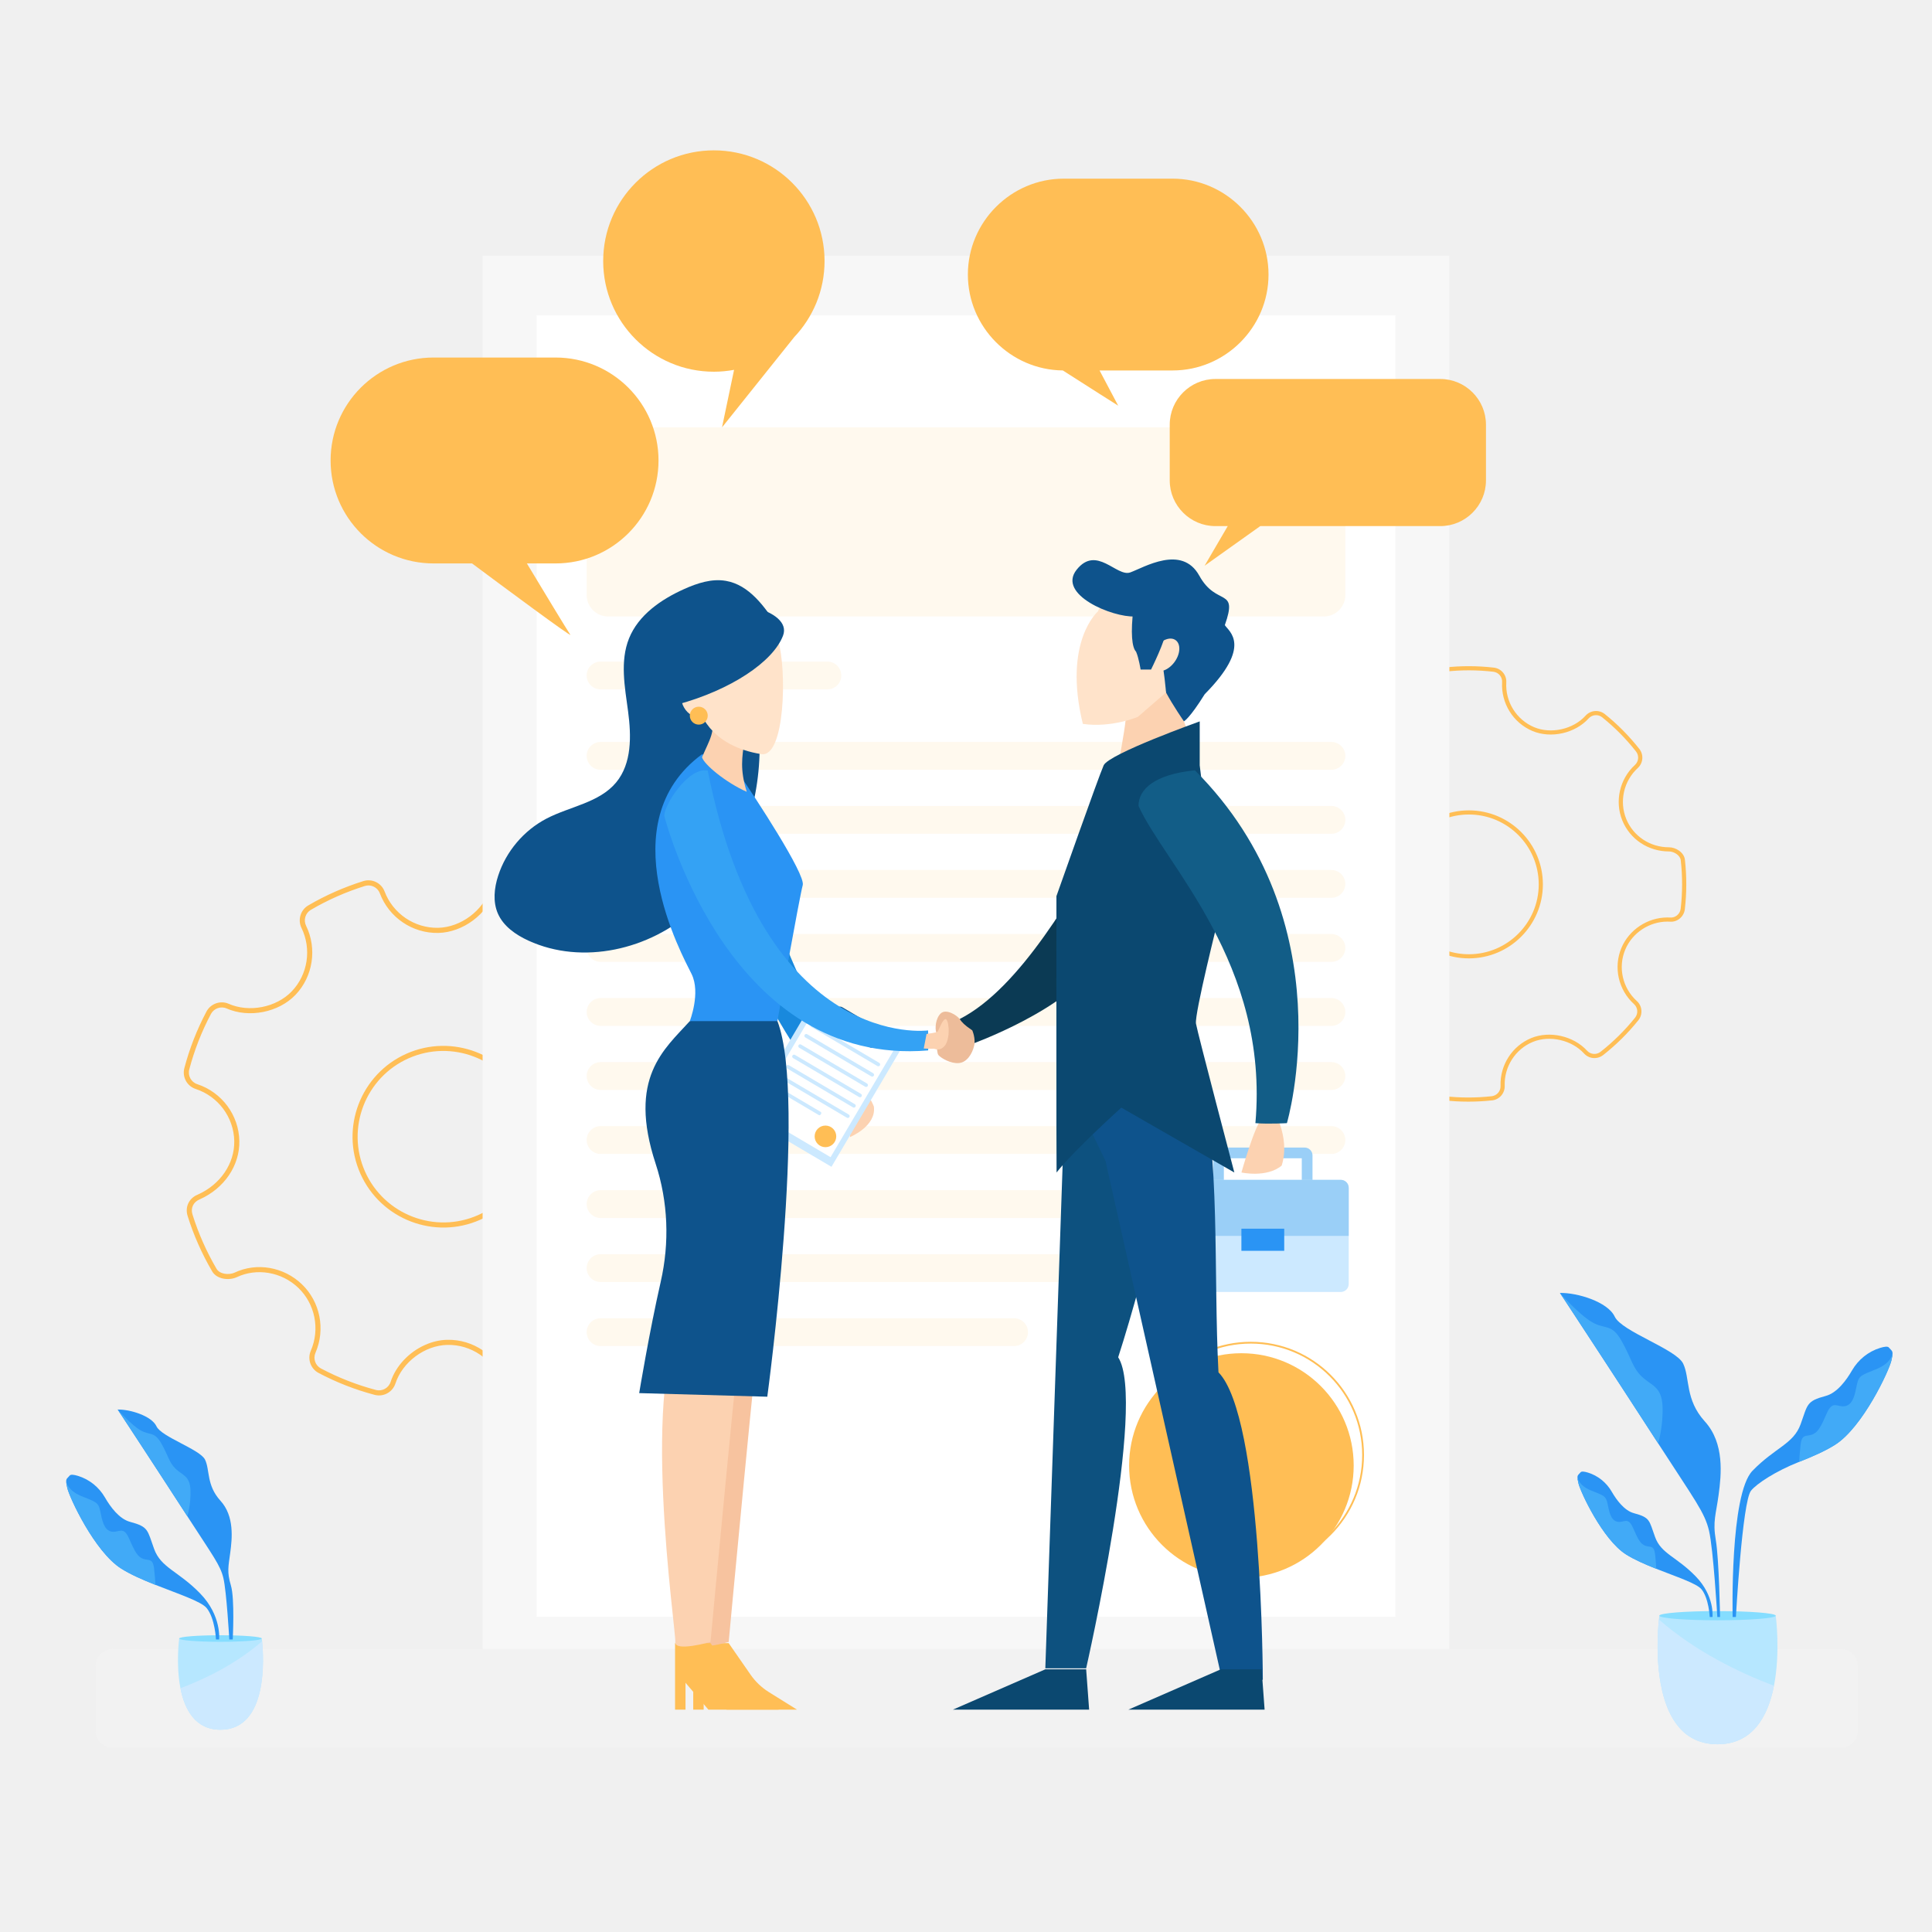
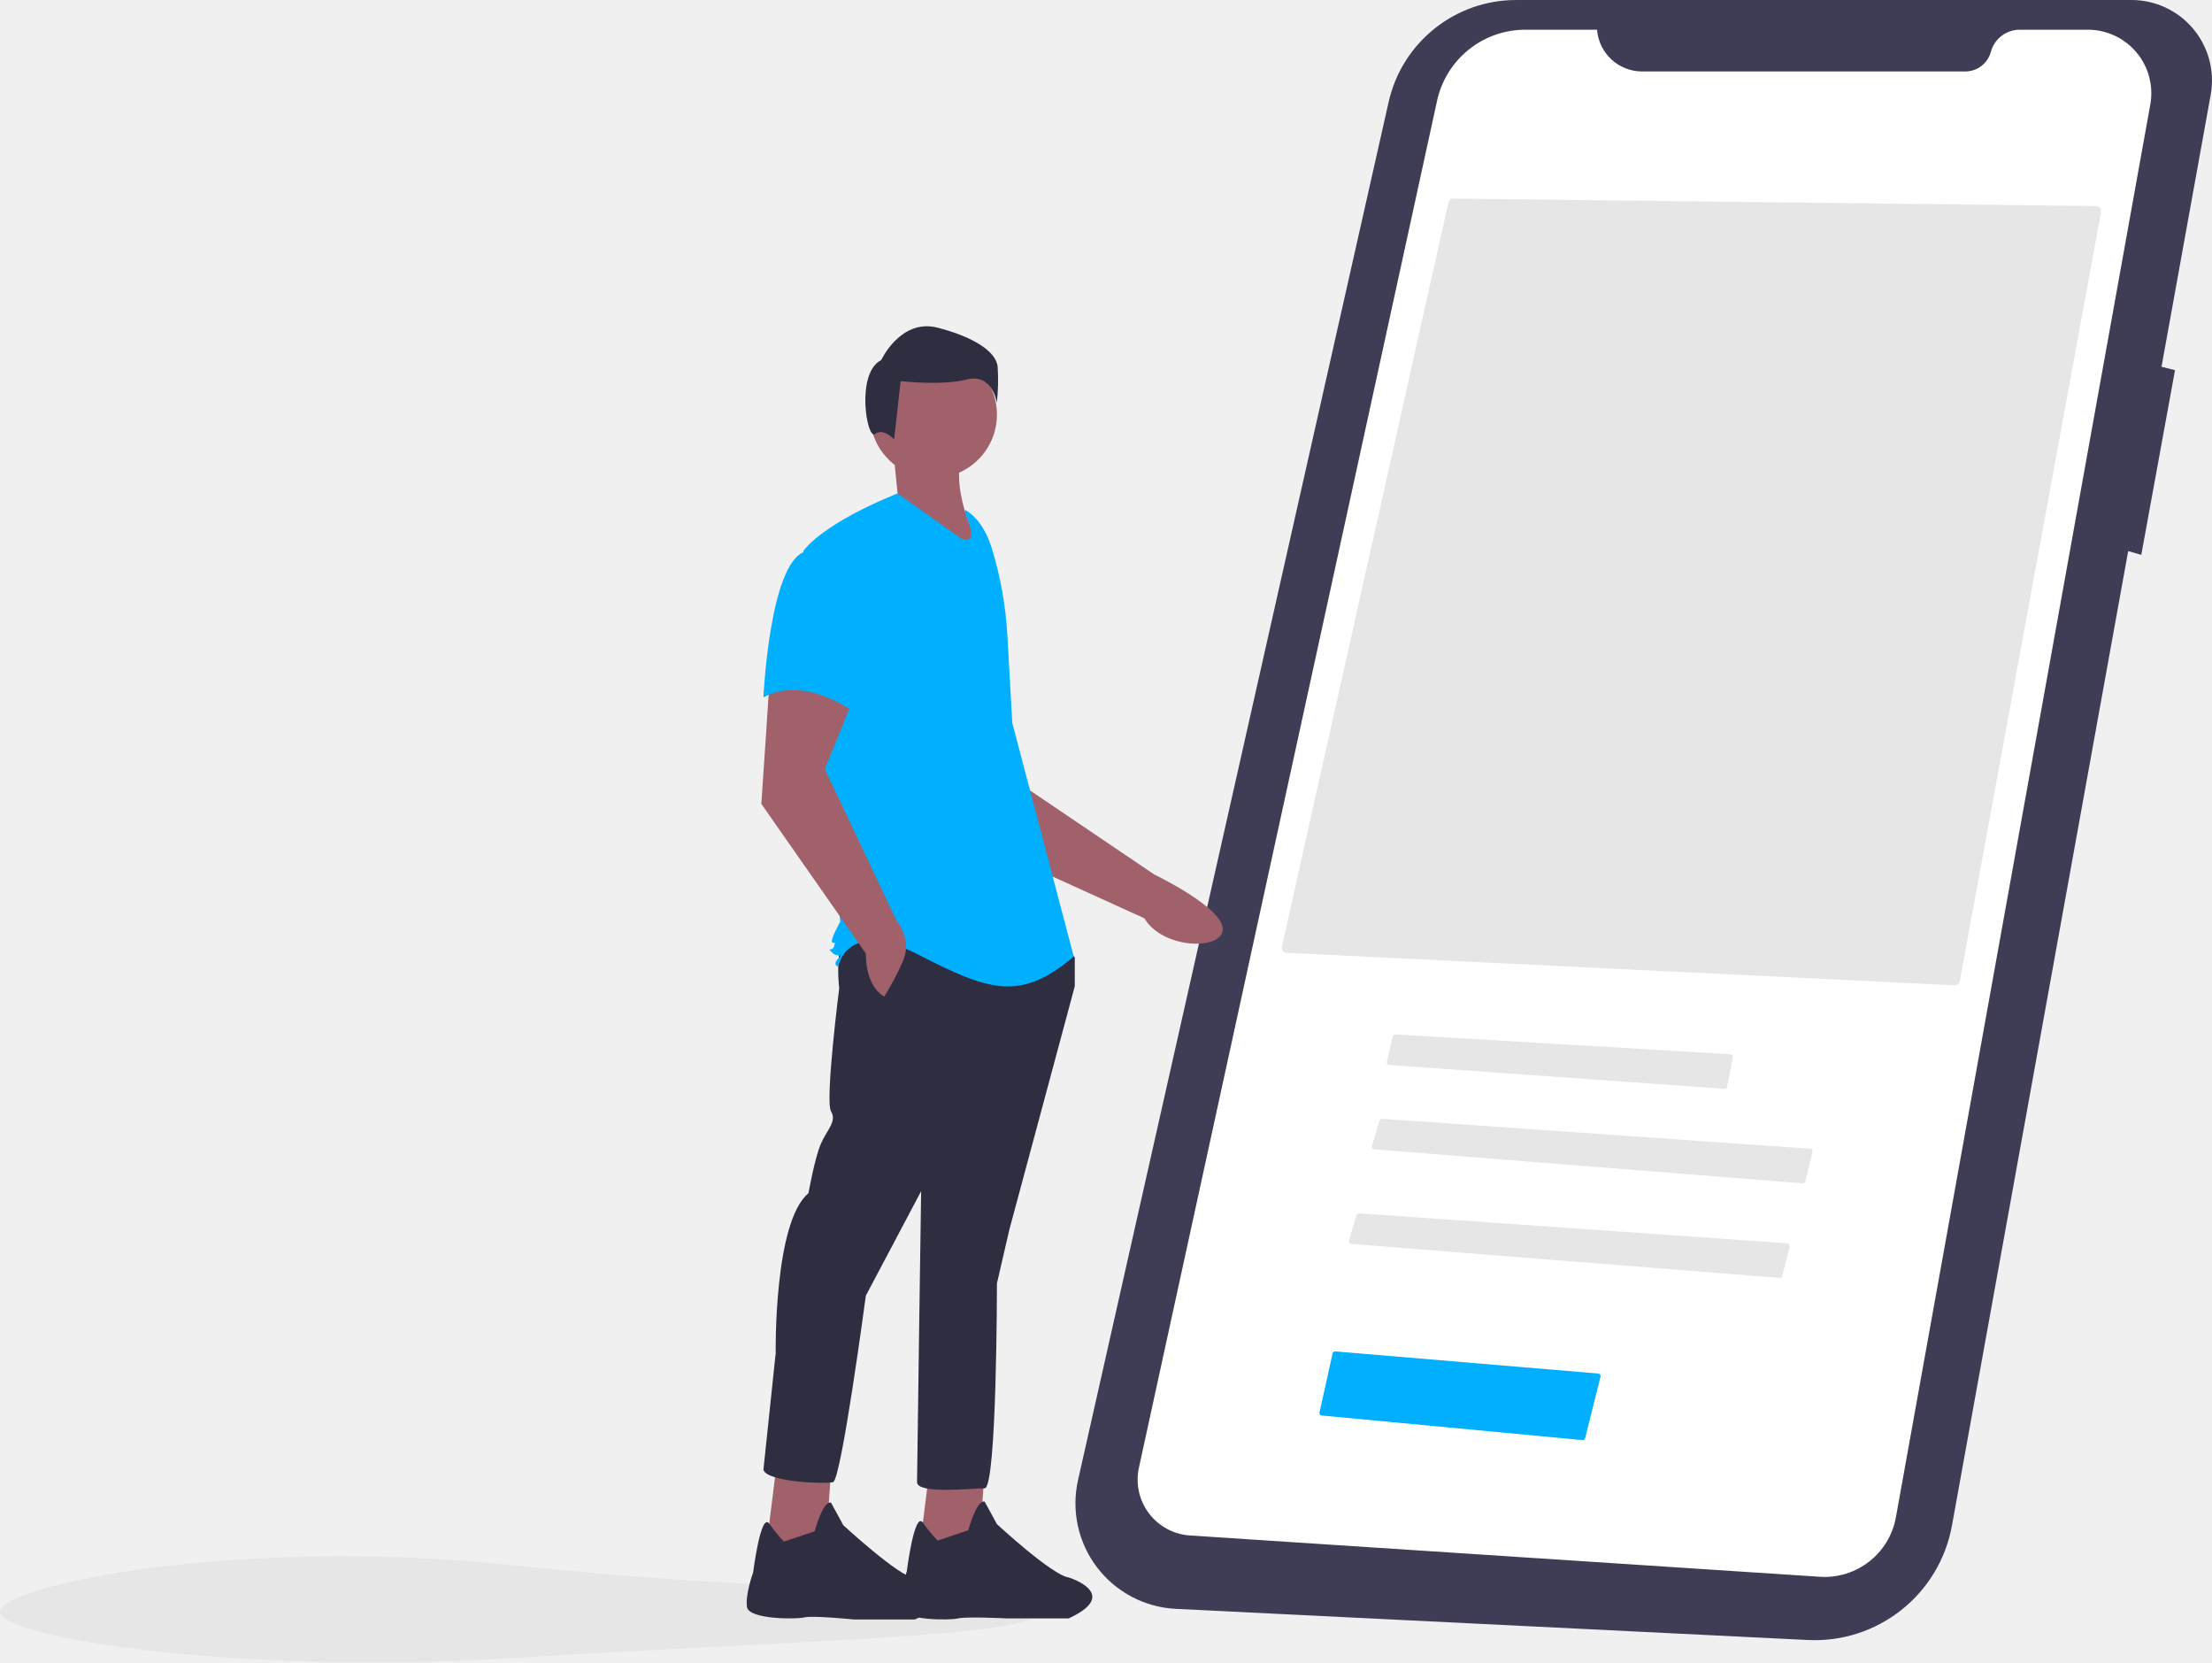
- <svg xmlns="http://www.w3.org/2000/svg" version="1.1" id="Layer_2" x="0px" y="0px" viewBox="0 0 1080 1080" style="enable-background:new 0 0 1080 1080;" xml:space="preserve">
-   <style type="text/css">
- 	.st0{fill:#FFBE55;}
- 	.st1{fill:#F7F7F7;}
- 	.st2{fill:#FFFFFF;}
- 	.st3{opacity:0.1;fill:#FFBE55;}
- 	.st4{fill:none;stroke:#FFBE55;stroke-miterlimit:10;}
- 	.st5{fill:#F2F2F2;}
- 	.st6{fill:#FCD2B1;}
- 	.st7{fill:#9ACFF7;}
- 	.st8{fill:#CCE9FF;}
- 	.st9{fill:#2A94F4;}
- 	.st10{fill:#0D517F;}
- 	.st11{fill:#0E538C;}
- 	.st12{fill:#0B3A54;}
- 	.st13{fill:#FFE3CA;}
- 	.st14{fill:#0B4870;}
- 	.st15{fill:#125D87;}
- 	.st16{fill:#EDBC9A;}
- 	.st17{fill:#1989DD;}
- 	.st18{fill:#F7C39F;}
- 	.st19{fill:#34A2F4;}
- 	.st20{fill:#B6E7FF;}
- 	.st21{fill:#85DDFF;}
- 	.st22{fill:#41AAF7;}
- </style>
-   <g id="Settings">
-     <g>
-       <g>
-         <path class="st0" d="M820.78,615.83c-4.68,0-9.39-0.27-14.02-0.81c-4.13-0.48-7.18-4.1-6.94-8.26     c0.61-10.81-5.66-20.87-15.6-25.03c-9.47-3.97-21.82-1.19-28.75,6.47c-2.8,3.09-7.53,3.46-10.76,0.85     c-7.14-5.75-13.62-12.3-19.26-19.48c-2.53-3.21-2.15-7.89,0.86-10.65c7.89-7.23,10.48-18.69,6.45-28.52     c-3.99-9.71-13.54-16.06-23.71-15.8c-3.95,0-8.63-2.86-9.09-6.96c-1.03-9.24-1.02-18.56,0.05-27.68     c0.51-4.23,3.87-7.08,8.15-6.94c11.27,0,21.15-6.12,25.13-15.59c4.17-9.94,1.58-21.5-6.45-28.77c-3.07-2.8-3.44-7.52-0.84-10.75     c5.75-7.18,12.38-13.73,19.69-19.47c3.23-2.52,7.91-2.12,10.67,0.9c6.87,7.55,19.14,10.35,28.55,6.5     c9.82-4.02,16.16-13.91,15.79-24.61c-0.14-4.09,2.94-7.64,7-8.09c9.06-1.01,18.27-0.98,27.38,0.07c4.14,0.48,7.19,4.11,6.94,8.26     c-0.61,10.8,5.65,20.86,15.58,25.04c9.49,3.96,21.86,1.18,28.76-6.46c2.79-3.09,7.51-3.47,10.75-0.87     c7.1,5.68,13.58,12.24,19.29,19.48c2.54,3.22,2.16,7.9-0.86,10.66c-7.88,7.23-10.47,18.69-6.45,28.52     c3.93,9.6,13.31,15.8,23.89,15.8c3.84,0,8.44,2.86,8.9,6.97v0c1.03,9.24,1.02,18.56-0.05,27.68c-0.49,4.15-4.21,7.27-8.3,6.93     l-1.43-0.04c-10.16,0-19.65,6.28-23.56,15.63c-4.17,9.93-1.57,21.49,6.46,28.77c3.08,2.79,3.45,7.51,0.85,10.75     c-5.79,7.21-12.42,13.76-19.69,19.47c-3.29,2.54-7.87,2.16-10.67-0.89c-6.88-7.55-19.16-10.35-28.57-6.5     c-9.82,4.02-16.16,13.91-15.78,24.6c0.14,4.09-2.94,7.65-7,8.1C829.72,615.58,825.23,615.83,820.78,615.83z M774.96,577.62     c3.51,0,6.98,0.64,10.15,1.97c10.85,4.54,17.69,15.51,17.02,27.3c-0.17,2.93,1.98,5.49,4.89,5.83     c8.86,1.03,17.98,1.06,26.86,0.07c2.87-0.32,5.04-2.83,4.94-5.71c-0.42-11.65,6.5-22.43,17.21-26.82     c10.27-4.19,23.66-1.15,31.15,7.09c1.97,2.15,5.21,2.42,7.53,0.62c7.13-5.59,13.63-12.02,19.31-19.09     c1.84-2.28,1.58-5.61-0.6-7.58c-8.76-7.94-11.59-20.55-7.05-31.38c4.28-10.2,14.62-17.05,25.73-17.05l1.52,0.04     c2.93,0.23,5.53-1.96,5.88-4.89c1.05-8.95,1.07-18.09,0.05-27.15v0c-0.31-2.76-3.8-4.91-6.6-4.91     c-11.52,0-21.74-6.77-26.04-17.24c-4.38-10.73-1.56-23.23,7.03-31.11c2.13-1.95,2.4-5.25,0.61-7.52     c-5.59-7.1-11.96-13.53-18.91-19.1c-2.28-1.83-5.61-1.57-7.58,0.61c-7.53,8.34-21.02,11.37-31.37,7.05     c-10.84-4.56-17.66-15.53-17-27.31c0.17-2.93-1.98-5.49-4.89-5.83c-8.93-1.03-17.97-1.06-26.86-0.07     c-2.87,0.32-5.04,2.82-4.94,5.71c0.41,11.66-6.51,22.44-17.23,26.83c-10.27,4.19-23.65,1.15-31.14-7.09     c-1.94-2.13-5.25-2.41-7.53-0.63c-7.17,5.63-13.67,12.05-19.31,19.09c-1.83,2.28-1.57,5.61,0.6,7.58     c8.75,7.93,11.58,20.54,7.03,31.39c-4.34,10.33-15.05,17.01-27.3,17.01c-3.13-0.09-5.45,1.87-5.81,4.9     c-1.05,8.95-1.06,18.08-0.05,27.15c0.31,2.76,3.88,4.9,6.76,4.9c11.13-0.29,21.52,6.64,25.88,17.24     c4.4,10.72,1.57,23.22-7.03,31.11c-2.12,1.95-2.39,5.25-0.61,7.51c5.53,7.04,11.89,13.47,18.89,19.11     c2.28,1.84,5.62,1.57,7.59-0.6C758.98,580.85,767.05,577.62,774.96,577.62z M821.11,535.74c-22.81,0-41.37-18.56-41.37-41.37     c0-22.81,18.56-41.37,41.37-41.37s41.37,18.56,41.37,41.37C862.48,517.18,843.92,535.74,821.11,535.74z M821.11,455.31     c-21.54,0-39.06,17.52-39.06,39.06s17.52,39.06,39.06,39.06c21.53,0,39.05-17.52,39.05-39.06S842.65,455.31,821.11,455.31z" />
-       </g>
-     </g>
-   </g>
-   <g id="Settings_1_">
-     <g>
-       <g>
-         <path class="st0" d="M308.07,771.82c-5.24,2.33-10.67,4.38-16.13,6.08c-4.87,1.53-10.1-1.02-11.9-5.8     c-4.71-12.43-16.76-20.58-29.98-20.29c-12.6,0.27-25.07,9.55-29.02,21.6c-1.6,4.86-6.72,7.63-11.65,6.32     c-10.87-2.88-21.41-7-31.31-12.25c-4.44-2.33-6.35-7.77-4.35-12.38c5.24-12.05,2.43-26.2-6.99-35.21     c-9.32-8.9-23.2-11.26-34.47-5.9c-4.43,1.97-11.1,1.1-13.66-3.27c-5.77-9.85-10.4-20.31-13.75-31.07     c-1.54-4.99,0.81-9.88,5.68-11.85c12.64-5.62,20.67-17.41,20.41-30.02c-0.28-13.23-8.96-24.91-21.59-29.05     c-4.84-1.6-7.61-6.71-6.31-11.63c2.87-10.92,7.03-21.57,12.37-31.66c2.37-4.43,7.82-6.33,12.41-4.32     c11.47,5.04,26.63,2.06,35.26-6.95c9.01-9.41,11.19-23.67,5.43-35.48c-2.19-4.52-0.52-10.04,3.82-12.57     c9.66-5.65,20.01-10.21,30.75-13.58c4.88-1.52,10.11,1.03,11.9,5.8c4.7,12.42,16.74,20.58,29.96,20.31     c12.62-0.29,25.1-9.58,29.03-21.59c1.59-4.85,6.69-7.63,11.62-6.33c10.79,2.83,21.34,6.95,31.34,12.22     c4.45,2.34,6.36,7.78,4.35,12.39c-5.23,12.03-2.42,26.18,6.99,35.2c9.2,8.8,22.81,11.08,34.68,5.8c4.31-1.92,10.89-1,13.46,3.37     l0,0c5.77,9.85,10.4,20.3,13.75,31.07c1.52,4.9-1.1,10.25-5.85,11.91l-1.62,0.67c-11.4,5.07-18.9,16.85-18.63,29.29     c0.28,13.22,8.96,24.89,21.6,29.04c4.85,1.59,7.62,6.7,6.31,11.63c-2.9,10.98-7.06,21.63-12.37,31.66     c-2.42,4.49-7.75,6.34-12.41,4.32c-11.48-5.04-26.65-2.05-35.28,6.95c-9.01,9.41-11.19,23.66-5.42,35.45     c2.2,4.52,0.52,10.04-3.81,12.57C317.98,767.08,313.06,769.6,308.07,771.82z M237.62,751.82c3.93-1.75,8.14-2.77,12.37-2.86     c14.43-0.32,27.57,8.57,32.71,22.13c1.27,3.38,4.96,5.17,8.39,4.09c10.46-3.26,20.69-7.78,30.16-13.32     c3.06-1.78,4.24-5.68,2.69-8.87c-6.29-12.86-3.9-28.4,5.93-38.67c9.42-9.82,25.96-13.09,38.47-7.59     c3.28,1.42,7.05,0.11,8.76-3.06c5.21-9.83,9.29-20.28,12.13-31.04c0.92-3.48-1.03-7.08-4.45-8.2     c-13.78-4.53-23.25-17.26-23.56-31.68c-0.29-13.57,7.89-26.42,20.35-31.96l1.73-0.72c3.4-1.2,5.22-4.96,4.15-8.41     c-3.29-10.56-7.83-20.82-13.49-30.48l0,0c-1.73-2.94-6.71-3.61-9.85-2.21c-12.93,5.75-27.76,3.26-37.8-6.35     c-10.27-9.84-13.34-25.27-7.63-38.39c1.42-3.25,0.07-7.08-3.07-8.74c-9.81-5.18-20.16-9.21-30.74-11.99     c-3.48-0.92-7.08,1.04-8.19,4.47c-4.29,13.11-17.9,23.23-31.67,23.55c-14.43,0.29-27.56-8.61-32.68-22.15     c-1.26-3.37-4.95-5.17-8.39-4.09c-10.54,3.3-20.68,7.78-30.16,13.32c-3.06,1.79-4.24,5.68-2.69,8.87     c6.28,12.87,3.89,28.42-5.94,38.69c-9.42,9.82-25.96,13.08-38.46,7.58c-3.24-1.42-7.09-0.08-8.76,3.05     c-5.24,9.89-9.32,20.33-12.13,31.05c-0.92,3.47,1.04,7.08,4.45,8.21c13.77,4.52,23.23,17.26,23.54,31.7     c0.29,13.75-8.4,26.58-22.13,32.69c-3.55,1.45-5.18,4.81-4.08,8.39c3.29,10.55,7.83,20.81,13.49,30.48     c1.72,2.94,6.8,3.56,10.02,2.12c12.34-5.88,27.45-3.29,37.62,6.43c10.28,9.83,13.35,25.26,7.63,38.39     c-1.41,3.25-0.06,7.08,3.07,8.73c9.72,5.14,20.05,9.18,30.72,12.01c3.48,0.92,7.08-1.04,8.21-4.46     C221.31,763.42,228.76,755.76,237.62,751.82z M268.49,681.83c-25.59,11.38-55.66-0.18-67.04-25.76     c-11.38-25.59,0.18-55.66,25.76-67.04c25.59-11.38,55.66,0.18,67.04,25.76C305.63,640.37,294.08,670.45,268.49,681.83z      M228.37,591.62c-24.15,10.74-35.06,39.13-24.32,63.28s39.13,35.06,63.28,24.32c24.15-10.74,35.06-39.13,24.32-63.28     C280.91,591.79,252.53,580.88,228.37,591.62z" />
-       </g>
-     </g>
-   </g>
-   <g>
-     <rect x="269.78" y="142.97" class="st1" width="540.43" height="794.07" />
-     <rect x="299.95" y="176.29" class="st2" width="480.1" height="727.43" />
-     <path class="st3" d="M740.05,344.62H339.95c-6.6,0-12-5.4-12-12v-81.72c0-6.6,5.4-12,12-12h400.11c6.6,0,12,5.4,12,12v81.72   C752.05,339.22,746.65,344.62,740.05,344.62z" />
-     <path class="st3" d="M462.51,385.38H335.73c-4.28,0-7.78-3.5-7.78-7.78v0c0-4.28,3.5-7.78,7.78-7.78h126.78   c4.28,0,7.78,3.5,7.78,7.78v0C470.29,381.88,466.79,385.38,462.51,385.38z" />
-     <path class="st3" d="M744.27,430.31H335.73c-4.28,0-7.78-3.5-7.78-7.78l0,0c0-4.28,3.5-7.78,7.78-7.78h408.54   c4.28,0,7.78,3.5,7.78,7.78l0,0C752.05,426.8,748.55,430.31,744.27,430.31z" />
-     <path class="st3" d="M744.27,466.1H335.73c-4.28,0-7.78-3.5-7.78-7.78v0c0-4.28,3.5-7.78,7.78-7.78h408.54   c4.28,0,7.78,3.5,7.78,7.78v0C752.05,462.6,748.55,466.1,744.27,466.1z" />
-     <path class="st3" d="M744.27,501.89H335.73c-4.28,0-7.78-3.5-7.78-7.78v0c0-4.28,3.5-7.78,7.78-7.78h408.54   c4.28,0,7.78,3.5,7.78,7.78v0C752.05,498.39,748.55,501.89,744.27,501.89z" />
-     <path class="st3" d="M744.27,537.69H335.73c-4.28,0-7.78-3.5-7.78-7.78l0,0c0-4.28,3.5-7.78,7.78-7.78h408.54   c4.28,0,7.78,3.5,7.78,7.78l0,0C752.05,534.19,748.55,537.69,744.27,537.69z" />
-     <path class="st3" d="M744.27,573.48H335.73c-4.28,0-7.78-3.5-7.78-7.78l0,0c0-4.28,3.5-7.78,7.78-7.78h408.54   c4.28,0,7.78,3.5,7.78,7.78l0,0C752.05,569.98,748.55,573.48,744.27,573.48z" />
-     <path class="st3" d="M744.27,609.28H335.73c-4.28,0-7.78-3.5-7.78-7.78l0,0c0-4.28,3.5-7.78,7.78-7.78h408.54   c4.28,0,7.78,3.5,7.78,7.78l0,0C752.05,605.78,748.55,609.28,744.27,609.28z" />
-     <path class="st3" d="M744.27,645.07H335.73c-4.28,0-7.78-3.5-7.78-7.78v0c0-4.28,3.5-7.78,7.78-7.78h408.54   c4.28,0,7.78,3.5,7.78,7.78v0C752.05,641.57,748.55,645.07,744.27,645.07z" />
-     <path class="st3" d="M744.27,680.87H335.73c-4.28,0-7.78-3.5-7.78-7.78v0c0-4.28,3.5-7.78,7.78-7.78h408.54   c4.28,0,7.78,3.5,7.78,7.78v0C752.05,677.36,748.55,680.87,744.27,680.87z" />
-     <path class="st3" d="M744.27,716.66H335.73c-4.28,0-7.78-3.5-7.78-7.78l0,0c0-4.28,3.5-7.78,7.78-7.78h408.54   c4.28,0,7.78,3.5,7.78,7.78l0,0C752.05,713.16,748.55,716.66,744.27,716.66z" />
-     <path class="st3" d="M566.87,752.46H335.73c-4.28,0-7.78-3.5-7.78-7.78l0,0c0-4.28,3.5-7.78,7.78-7.78h231.14   c4.28,0,7.78,3.5,7.78,7.78l0,0C574.65,748.95,571.15,752.46,566.87,752.46z" />
-     <circle class="st0" cx="693.95" cy="819.23" r="62.77" />
-     <circle class="st4" cx="699.2" cy="813.34" r="62.77" />
-   </g>
-   <path class="st5" d="M1029.08,976.99H62.92c-5.21,0-9.47-4.26-9.47-9.47v-36.24c0-5.21,4.26-9.47,9.47-9.47h966.15  c5.21,0,9.47,4.26,9.47,9.47v36.24C1038.55,972.72,1034.29,976.99,1029.08,976.99z" />
-   <path class="st6" d="M461.75,606.27l2.47,21.58c0,0,14.98,0.2,20.74-6.41c-1.05-3.98-3.73-7-3.73-7s1.42,0.28,6.49-1.05  c-3.28-2.49-18.77-11.26-18.77-11.26L461.75,606.27z" />
-   <path class="st6" d="M488.49,618.52c0,0-3.06-8.07-6.23-7.25s-15.34,11.24-11.07,15.41c4.74,4.63,3.95,8.96,3.95,8.96  S490.05,629.54,488.49,618.52z" />
-   <g>
-     <g>
-       <g>
-         <path class="st7" d="M729.32,677.57h-46.79c-2.42,0-4.38-1.96-4.38-4.38v-27.32c0-2.42,1.97-4.38,4.38-4.38h46.79     c2.42,0,4.38,1.97,4.38,4.38v27.32C733.7,675.61,731.73,677.57,729.32,677.57z M684.15,671.57h43.55v-24.08h-43.55V671.57z" />
-       </g>
-       <path class="st8" d="M753.94,663.99v53.79c0,2.45-2,4.45-4.45,4.45h-87.14c-2.45,0-4.45-2-4.45-4.45v-53.79    c0-2.45,2-4.45,4.45-4.45h87.14C751.94,659.54,753.94,661.54,753.94,663.99z" />
-       <path class="st7" d="M753.94,663.99v26.9H657.9v-26.9c0-2.45,2-4.45,4.45-4.45h87.14C751.94,659.54,753.94,661.54,753.94,663.99z" />
-       <rect x="693.95" y="686.85" class="st9" width="23.94" height="12.36" />
-     </g>
-     <path class="st10" d="M595.3,613.87L584.34,932.6h22.82c0,0,34-148.9,17.91-173.88c14.95-45.97,38.59-143.19,38.59-143.19   L595.3,613.87z" />
-     <path class="st11" d="M601.85,615.53l16.12,33.37l65.17,290.12h22.78c0,0-0.18-146.79-24.78-171.87   c-2.9-54.11,1.2-125.5-10.49-162.4C624,594.26,601.85,615.53,601.85,615.53z" />
-     <path class="st12" d="M619.71,465.1c-18.9,32.87-49.15,87.24-83.26,104.55c2.05,7.45,6.42,14.13,6.42,14.13   s53.83-19.24,71.09-46.36C631.22,510.3,619.71,465.1,619.71,465.1z" />
-     <path class="st6" d="M705.34,625.77c-3.56,2.08-11.38,29.66-11.38,29.66s14.16,3.1,22.49-3.84c5.27-16.38-5.55-33.04-5.55-33.04   L705.34,625.77z" />
-     <path class="st6" d="M629.17,402.97c-0.5,5.56-4.09,24.86-4.09,24.86l38.59-19.62l-1.84-4.95l-10.02-20.89c0,0-9.72,0.33-10.7,0   C640.12,382.04,629.17,402.97,629.17,402.97z" />
-     <path class="st11" d="M670.41,321.81c9.72,17.63,21.88,6.08,14.28,27.65c2.38,3.65,15.5,11.55-11.24,38.59   c-8.51,13.68-11.63,15.19-11.63,15.19s-6.15-8.89-10.02-16.15l-18.16-54.96L670.41,321.81z" />
-     <path class="st13" d="M613.86,341.69c0,0-19.82,16.71-8.55,62.97c15.94,2.33,30.71-3.89,30.71-3.89l15.78-13.66   c0,0-3.34-49.31-20.06-51.25C615.03,333.91,613.86,341.69,613.86,341.69z" />
-     <path class="st11" d="M634.25,344.6c-12.16,0.61-43.53-12.16-32.4-26.13s22.38,4.25,29.97,1.52c7.6-2.74,28.87-15.8,38.59,1.82   C670.41,321.81,675.88,343.08,634.25,344.6z" />
-     <ellipse transform="matrix(0.5829 -0.8125 0.8125 0.5829 -25.8006 681.8633)" class="st13" cx="651.26" cy="366.06" rx="10.16" ry="6.64" />
-     <path class="st11" d="M633.64,339.67c-1.73,14.27-0.88,22.28,1.43,24.63c1.53,3.52,2.53,9.97,2.53,9.97h5.85   c0,0,8.23-16.5,8.35-21.78c0.11-5.28-2.49-16.95-2.49-16.95L633.64,339.67z" />
-     <path class="st14" d="M670.65,427.83v-24.57c0,0-50.83,18.16-53.7,24.57c-2.87,6.41-26.4,73.11-26.4,73.11   s-0.09,149.35,0.08,154.49c9.31-11.99,36.19-36.26,36.19-36.26l63.18,36.26c0,0-20.52-77.89-21.44-83.2   c-0.92-5.31,12.57-58.93,12.57-58.93L670.65,427.83z" />
-     <path class="st15" d="M667.95,430.6c-22.71,2.31-31.51,10.65-31.51,19.92c14.83,32.9,73.21,88.22,65.34,177.33   c7.41,0.6,17.61,0,17.61,0S752.74,515.4,667.95,430.6z" />
-     <path class="st16" d="M543.5,575.96c-0.21-0.14-0.41-0.27-0.6-0.41c-3.64-2.48-5.04-3.91-6.45-5.91c-1.48-2.1-7.62-5.97-10.58-3.12   c-2.96,2.84-3.23,8.42-2.53,10.52c0.71,2.1-0.2,11.08,1.28,12.79c1.48,1.71,6.94,4.89,11.49,4.43c4.55-0.45,7.39-5.34,8.41-9.55   C545.55,580.51,543.5,575.96,543.5,575.96z" />
-     <polygon class="st14" points="584.34,933.16 532.7,955.69 608.83,955.69 607.17,933.16  " />
-     <polygon class="st14" points="682.44,933.16 630.79,955.69 706.92,955.69 705.26,933.16  " />
-     <path class="st0" d="M805.16,211.86H679.39c-14.03,0-25.5,11.48-25.5,25.5v31.23c0,14.03,11.48,25.5,25.5,25.5h6.93l-12.94,22.15   l31.12-22.15h100.66c14.03,0,25.5-11.48,25.5-25.5v-31.23C830.66,223.33,819.19,211.86,805.16,211.86z" />
-     <path class="st0" d="M655.49,99.87h-60.83c-29.49,0-53.61,24.13-53.61,53.61v0c0,29.31,23.83,53.3,53.07,53.6   c13.68,8.79,30.96,19.7,30.96,19.7l-10.42-19.69h40.84c29.49,0,53.61-24.13,53.61-53.61v0C709.11,124,684.98,99.87,655.49,99.87z" />
-   </g>
-   <g>
-     <g>
-       <path class="st11" d="M434.58,350.07c-7.18-11.05-15.79-23.1-28.77-25.36c-7.95-1.39-16.04,1.28-23.4,4.59    c-12.89,5.79-25.51,14.47-30.78,27.58c-5.14,12.8-2.34,27.19-0.52,40.86c1.82,13.67,2.13,28.98-6.65,39.61    c-9.44,11.41-25.87,13.42-39,20.27c-12.67,6.62-22.59,18.34-26.99,31.95c-2.21,6.82-3.02,14.46-0.18,21.04    c3.1,7.16,10,11.94,17.09,15.2c30.18,13.87,67.92,5.1,92.42-17.33c24.5-22.43,36.5-56.38,36.84-89.59    c0.12-11.82-1.1-23.84,1.71-35.32c1.57-6.42,4.36-12.49,5.8-18.94L434.58,350.07z" />
-     </g>
-     <path class="st17" d="M391.25,480.41c21.15,50.81,46.16,98.59,70.79,130.21c9.59,0.53,15.16-4.89,15.16-4.89   s-52.58-92.37-48.61-120.77C432.57,456.55,391.25,480.41,391.25,480.41z" />
-     <g>
-       <rect x="432.37" y="566.23" transform="matrix(0.8611 0.5084 -0.5084 0.8611 371.4666 -150.0354)" class="st8" width="55.9" height="77.2" />
-       <rect x="435.9" y="569.34" transform="matrix(0.8611 0.5084 -0.5084 0.8611 371.2147 -150.2948)" class="st2" width="49.55" height="69.8" />
-       <path class="st11" d="M470.86,563.06l20.95,12.37c1.16,0.68,1.54,2.17,0.86,3.33l-3.37,5.71c-0.68,1.16-2.17,1.54-3.33,0.86    l-20.95-12.37c-1.16-0.68-1.54-2.17-0.86-3.33l3.37-5.71C468.22,562.76,469.71,562.37,470.86,563.06z" />
-       <g>
-         <path class="st8" d="M454.62,572.37l36.89,21.78c0.49,0.29,0.65,0.92,0.36,1.41l0,0c-0.29,0.49-0.92,0.65-1.41,0.36l-36.89-21.78     c-0.49-0.29-0.65-0.92-0.36-1.41l0,0C453.49,572.24,454.13,572.08,454.62,572.37z" />
-         <path class="st8" d="M451.21,578.15l36.89,21.78c0.49,0.29,0.65,0.92,0.36,1.41l0,0c-0.29,0.49-0.92,0.65-1.41,0.36l-36.89-21.78     c-0.49-0.29-0.65-0.92-0.36-1.41l0,0C450.08,578.02,450.72,577.86,451.21,578.15z" />
-         <path class="st8" d="M447.8,583.92l36.89,21.78c0.49,0.29,0.65,0.92,0.36,1.41l0,0c-0.29,0.49-0.92,0.65-1.41,0.36l-36.89-21.78     c-0.49-0.29-0.65-0.92-0.36-1.41l0,0C446.67,583.79,447.31,583.63,447.8,583.92z" />
-         <path class="st8" d="M444.39,589.7l36.89,21.78c0.49,0.29,0.65,0.92,0.36,1.41l0,0c-0.29,0.49-0.92,0.65-1.41,0.36l-36.89-21.78     c-0.49-0.29-0.65-0.92-0.36-1.41l0,0C443.26,589.57,443.9,589.41,444.39,589.7z" />
-         <path class="st8" d="M440.98,595.47l36.89,21.78c0.49,0.29,0.65,0.92,0.36,1.41l0,0c-0.29,0.49-0.92,0.65-1.41,0.36l-36.89-21.78     c-0.49-0.29-0.65-0.92-0.36-1.41l0,0C439.85,595.35,440.49,595.18,440.98,595.47z" />
-         <path class="st8" d="M437.57,601.25l36.89,21.78c0.49,0.29,0.65,0.92,0.36,1.41l0,0c-0.29,0.49-0.92,0.65-1.41,0.36l-36.89-21.78     c-0.49-0.29-0.65-0.92-0.36-1.41l0,0C436.44,601.12,437.08,600.96,437.57,601.25z" />
-         <path class="st8" d="M433.87,606.85l24.96,14.74c0.33,0.2,0.37,0.75,0.08,1.24l0,0c-0.29,0.49-0.79,0.73-1.13,0.53l-24.96-14.74     c-0.33-0.2-0.37-0.75-0.08-1.24l0,0C433.03,606.9,433.54,606.66,433.87,606.85z" />
-       </g>
-       <circle class="st0" cx="461.43" cy="635.24" r="6.04" />
-     </g>
-     <path class="st0" d="M407.34,918.53l12.23,17.62c2.71,3.9,6.18,7.21,10.2,9.72l15.74,9.82h-39.36l-12.79-15.02v15.02h-5.84v-37.16   H407.34z" />
-     <path class="st18" d="M425.8,732.64c-1.85,6.64-18.46,185.22-18.46,185.22s-20.31,5.81-19.69,0s-20.92-148.67,6.77-185.22   C413.49,717.69,425.8,732.64,425.8,732.64z" />
-     <path class="st0" d="M397.18,918.53l12.23,17.62c2.71,3.9,6.18,7.21,10.2,9.72l15.74,9.82h-39.36l-12.79-15.02v15.02h-5.84v-37.16   H397.18z" />
-     <path class="st6" d="M415.64,732.64c-1.85,6.64-18.46,185.22-18.46,185.22s-20.31,5.81-19.69,0s-20.92-148.67,6.77-185.22   C403.33,717.69,415.64,732.64,415.64,732.64z" />
-     <path class="st11" d="M385.61,570.81c-14.26,15.74-34.87,31.69-19.1,79.73c6.99,21.31,7.82,44.15,2.83,66.01   c-6.37,27.93-12.03,62.21-12.03,62.21l71.61,2.01c0,0,22.5-166.13,5.67-209.96C413.7,563.04,385.61,570.81,385.61,570.81z" />
-     <path class="st9" d="M413.46,433.1c8.4,12.21,36.91,55.62,35.28,61.67c-1.94,7.22-14.17,76.04-14.17,76.04h-48.97   c0,0,6.18-15.77,1.02-26.28c-5.16-10.51-46.24-84.63,5.84-122.91C401.44,425.04,413.46,433.1,413.46,433.1z" />
-     <path class="st6" d="M416.03,414.56c-1.12,8.7-2.52,15.43,1.4,28.06c-11.5-5.05-24.13-15.43-24.97-19.36   c3.93-9.26,8.14-15.26,4.77-23.2C402.84,400.81,416.03,414.56,416.03,414.56z" />
-     <path class="st13" d="M435,358c5,17,3.76,65.59-9.39,63.56c-13.15-2.02-28.82-8.6-34.89-25.28C384.66,379.6,396.35,328.82,435,358z   " />
-     <ellipse transform="matrix(0.866 -0.5 0.5 0.866 -144.775 245.9846)" class="st13" cx="386.63" cy="393.15" rx="4.86" ry="7.77" />
-     <path class="st11" d="M378.65,393.83c29.83-8.09,53.47-23.84,59.07-38.5c5.59-14.66-32.33-22.25-39.91-13.65   S363.08,376.1,378.65,393.83z" />
-     <circle class="st0" cx="390.62" cy="400.06" r="5.01" />
-     <path class="st19" d="M395.63,430.77c-11.08-2.37-25.56,20.98-24.16,25.87c1.4,4.89,37.27,139.65,147.34,130.56   c0.35-1.4,0-11.18,0-11.18S426.93,588.33,395.63,430.77z" />
-     <path class="st0" d="M310.56,199.86h-68.2c-31.78,0-57.55,25.77-57.55,57.55v0c0,31.78,25.77,57.55,57.55,57.55h21.51   c16.87,12.57,56.48,41.97,54.93,39.84c-1.35-1.86-15.51-25.29-24.27-39.84h16.03c31.78,0,57.55-25.77,57.55-57.55v0   C368.11,225.63,342.34,199.86,310.56,199.86z" />
-     <path class="st0" d="M460.93,145.92c0-34.17-27.7-61.87-61.87-61.87s-61.87,27.7-61.87,61.87s27.7,61.87,61.87,61.87   c3.86,0,7.63-0.37,11.29-1.05l-6.74,32.17l40.28-50.36l-0.03,0.01C454.44,177.46,460.93,162.45,460.93,145.92z" />
-     <path class="st6" d="M517.95,578c0.91-0.27,5.71-0.62,6.27-1.4c0.56-0.78,2.58-6.61,4.26-6.94c1.68-0.34,3.14,9.39,0,14.49   c-3.02,3.99-5.82,1.97-6.72,2.08s-5.38-0.11-5.38-0.11L517.95,578z" />
-   </g>
-   <g>
-     <path class="st20" d="M960.11,975.05c19.86,0,28.24-15.86,31.55-32.69c3.73-18.98,0.99-39.19,0.99-39.19h-65.07   c0,0-0.1,0.77-0.24,2.15C926.12,917.27,922.2,975.05,960.11,975.05z" />
-     <path class="st21" d="M927.57,903.18c0,1.42,14.57,2.57,32.54,2.57c17.97,0,32.54-1.15,32.54-2.57c0-1.42-14.57-2.57-32.54-2.57   C942.14,900.6,927.57,901.75,927.57,903.18z" />
-     <path class="st9" d="M872,722.77c0,0,34.32,52.21,54.91,84.08c20.59,31.87,25.98,38.48,28.43,48.78   c2.45,10.29,4.66,48.29,4.66,48.29h1.52c0,0-0.53-32.25-2.39-43.1c-1.79-10.49,0.13-14.26,1.6-25.29   c1.47-11.03,3.43-28.68-7.72-40.94c-11.15-12.26-8.21-24.27-12.13-32.35c-3.92-8.09-34.32-17.89-38.24-26.23   C898.72,727.67,881.56,722.52,872,722.77z" />
-     <path class="st22" d="M872,722.77c0,0,10.79,12.26,18.14,16.42c7.35,4.17,10.79,0.49,16.42,10.54   c5.64,10.05,5.85,14.46,11.02,19.61c5.16,5.15,11.29,5.39,11.78,16.67c0.49,11.27-2.45,20.83-2.45,20.83S874.21,725.47,872,722.77z   " />
-     <path class="st9" d="M957.28,903.91h-1.54c0,0-0.46-10.44-4.61-15.51c-2.67-3.27-14.03-6.98-25.26-11.43   c-6.18-2.45-12.33-5.12-16.96-8.07c-13.06-8.29-25.49-35.01-26.56-39.77c-0.38-1.66-0.54-2.66-0.53-3.35v-0.02   c0.03-1.28,0.66-1.47,1.76-2.76c0.53-0.62,2.12-0.41,4.06,0.18c5.63,1.72,10.38,5.57,13.32,10.67c2.72,4.71,7.07,10.6,12.4,12.03   c9.21,2.46,8.45,3.99,11.85,13.36c3.39,9.37,11.96,10.9,22.7,21.96C958.66,892.24,957.28,903.91,957.28,903.91z" />
-     <path class="st22" d="M925.87,876.97c-6.18-2.45-12.33-5.12-16.96-8.07c-13.06-8.29-25.49-35.01-26.56-39.77   c-0.38-1.66-0.54-2.66-0.53-3.35c0.04,0.31,0.64,4.54,7.44,7.35c7.06,2.91,8.44,2.91,9.36,7.37c0.92,4.45,1.7,9.21,5.38,10.13   c3.69,0.92,5.99-3.22,8.9,3.53c2.92,6.75,4.31,9.06,6.99,9.98c2.68,0.92,4.72-0.46,5.32,4.76   C925.57,872.09,925.77,875.11,925.87,876.97z" />
-     <path class="st9" d="M968.56,903.91h1.82c0,0,3.56-64.64,8.47-70.64c3.16-3.87,13.6-10.82,26.91-16.09   c7.32-2.9,14.6-6.07,20.09-9.56c15.46-9.82,30.19-41.47,31.46-47.11c0.45-1.96,0.64-3.15,0.63-3.97v-0.02   c-0.03-1.52-0.79-1.75-2.08-3.27c-0.62-0.74-2.51-0.48-4.81,0.22c-6.67,2.03-12.29,6.6-15.78,12.63   c-3.22,5.58-8.38,12.56-14.69,14.24c-10.91,2.91-10.01,4.73-14.03,15.82c-4.02,11.1-14.16,12.91-26.89,26   C966.92,835.27,968.56,903.91,968.56,903.91z" />
-     <path class="st22" d="M1005.76,817.19c7.32-2.9,14.6-6.07,20.09-9.56c15.46-9.82,30.19-41.47,31.46-47.11   c0.45-1.96,0.64-3.15,0.63-3.97c-0.04,0.37-0.76,5.38-8.82,8.71c-8.36,3.45-10,3.45-11.09,8.73c-1.09,5.27-2.01,10.91-6.37,12   c-4.36,1.09-7.09-3.82-10.54,4.18c-3.46,8-5.11,10.73-8.28,11.82c-3.18,1.09-5.59-0.55-6.3,5.64   C1006.12,811.4,1005.88,814.98,1005.76,817.19z" />
-     <g>
-       <path class="st8" d="M960.11,975.05c19.86,0,28.24-15.86,31.55-32.69c-19.47-7.38-43.99-19.21-64.33-37.04    C926.12,917.27,922.2,975.05,960.11,975.05z" />
-     </g>
-   </g>
-   <g>
-     <path class="st20" d="M123.25,966.93c-14.09,0-20.04-11.25-22.38-23.19c-2.64-13.47-0.7-27.8-0.7-27.8h46.17   c0,0,0.07,0.55,0.17,1.52C147.37,925.94,150.14,966.93,123.25,966.93z" />
-     <path class="st21" d="M146.33,915.94c0,1.01-10.34,1.83-23.09,1.83c-12.75,0-23.09-0.82-23.09-1.83s10.34-1.83,23.09-1.83   C136,914.11,146.33,914.93,146.33,915.94z" />
-     <path class="st9" d="M65.77,787.95c0,0,24.35,37.04,38.95,59.65c14.61,22.61,18.43,27.3,20.17,34.61c1.74,7.3,3.3,34.26,3.3,34.26   h1.91c0,0,1.22-22.78-1.04-30.26c-2.26-7.48-1.39-10.43-0.35-18.26c1.04-7.83,2.43-20.35-5.48-29.04   c-7.91-8.69-5.83-17.22-8.61-22.95c-2.78-5.74-24.35-12.69-27.13-18.61C84.73,791.43,72.56,787.78,65.77,787.95z" />
-     <path class="st22" d="M65.77,787.95c0,0,7.65,8.7,12.87,11.65c5.22,2.96,7.65,0.35,11.65,7.48c4,7.13,4.15,10.26,7.82,13.91   c3.66,3.65,8.01,3.83,8.36,11.83c0.35,8-1.74,14.78-1.74,14.78S67.34,789.86,65.77,787.95z" />
-     <path class="st9" d="M122.47,916.46h-1.74c0,0-0.52-11.82-5.22-17.56c-3.03-3.7-15.89-7.91-28.61-12.95   c-7-2.78-13.96-5.8-19.21-9.14c-14.78-9.39-28.87-39.65-30.08-45.04c-0.43-1.88-0.62-3.02-0.61-3.8v-0.02   c0.03-1.45,0.75-1.67,1.99-3.13c0.6-0.71,2.4-0.46,4.6,0.21c6.38,1.94,11.75,6.31,15.09,12.08c3.08,5.34,8.01,12.01,14.05,13.62   c10.43,2.79,9.57,4.52,13.42,15.13c3.84,10.61,13.54,12.34,25.71,24.86C124.03,903.24,122.47,916.46,122.47,916.46z" />
-     <path class="st22" d="M86.9,885.95c-7-2.78-13.96-5.8-19.21-9.14c-14.78-9.39-28.87-39.65-30.08-45.04   c-0.43-1.88-0.62-3.02-0.61-3.8c0.04,0.36,0.73,5.14,8.43,8.33c7.99,3.3,9.56,3.3,10.6,8.35c1.04,5.04,1.92,10.43,6.09,11.48   c4.17,1.04,6.78-3.65,10.08,4c3.31,7.65,4.88,10.26,7.92,11.3c3.04,1.04,5.34-0.52,6.02,5.39   C86.55,880.42,86.78,883.85,86.9,885.95z" />
-     <g>
-       <path class="st8" d="M123.25,966.93c-14.09,0-20.04-11.25-22.38-23.19c13.81-5.24,31.21-13.63,45.64-26.28    C147.37,925.94,150.14,966.93,123.25,966.93z" />
-     </g>
-   </g>
+ <svg xmlns="http://www.w3.org/2000/svg" id="abc6f0fe-ac59-4901-a46a-93a5eed63bf8" data-name="Layer 1" width="865.802" height="650.463" viewBox="0 0 865.802 650.463">
+   <path d="M573.099,755.439c0,9.941-91,11-203,18-111.895,6.993-203-8.059-203-18s91.524-29.944,203-18C482.099,749.439,573.099,745.498,573.099,755.439Z" transform="translate(-167.0991 -124.7686)" fill="#e6e6e6" />
+   <path d="M1001.142,124.77H760.527A51.15,51.15,0,0,0,710.629,164.67L589.051,703.938a41.34,41.34,0,0,0,38.294,50.382L874.699,766.507a54.615,54.615,0,0,0,56.43-44.827l68.967-381.268,5.131,1.466L1018.423,269.613l-5.281-1.32,19.251-106.426a31.493,31.493,0,0,0-31.25-37.097Z" transform="translate(-167.0991 -124.7686)" fill="#3f3d56" />
+   <path d="M792.203,136.395h-28.087a35.349,35.349,0,0,0-34.536,27.813L612.882,699.076a21.903,21.903,0,0,0,19.967,26.525l246.554,16.159a28.367,28.367,0,0,0,29.773-23.277l99.58-552.838a24.846,24.846,0,0,0-24.452-29.25h-26.645a11.726,11.726,0,0,0-11.323,8.677h0a10.352,10.352,0,0,1-9.996,7.661H809.847a17.695,17.695,0,0,1-17.643-16.338Z" transform="translate(-167.0991 -124.7686)" fill="#fff" />
+   <path d="M528.288,411.513l21.739,43.037L615.028,484.101c6.942,11.731,28.999,12.629,30.604,5.043,1.8-8.511-26.786-22.209-26.786-22.209l-54.368-36.774-4.757-31.657Z" transform="translate(-167.0991 -124.7686)" fill="#a0616a" />
+   <polygon points="363.753 575.559 359.744 607.632 382.997 609.236 385.402 575.559 363.753 575.559" fill="#a0616a" />
+   <path d="M534.06,727.59a62.966,62.966,0,0,1-5.738-7.017c-3.332-4.612-6.289,19.044-6.289,19.044s-3.207,9.622-2.405,14.433,19.244,4.811,22.451,4.009,19.244,0,19.244,0h24.055c20.847-9.622,0-16.036,0-16.036-6.415-.802-28.064-20.847-28.064-20.847l-4.811-8.82c-3.207-.802-6.415,11.226-6.415,11.226Z" transform="translate(-167.0991 -124.7686)" fill="#2f2e41" />
+   <polygon points="303.617 575.96 299.607 608.033 322.86 609.637 325.266 575.96 303.617 575.96" fill="#a0616a" />
+   <path d="M473.923,727.991a62.963,62.963,0,0,1-5.738-7.017c-3.332-4.611-6.289,19.044-6.289,19.044s-3.207,8.82-2.405,13.631,19.244,4.811,22.451,4.009,19.244.802,19.244.802h24.055c20.847-9.622,0-16.036,0-16.036-6.415-.802-28.064-20.847-28.064-20.847l-4.811-8.82c-3.207-.802-6.415,11.226-6.415,11.226Z" transform="translate(-167.0991 -124.7686)" fill="#2f2e41" />
+   <path d="M497.176,493.859c-3.207,4.009-1.604,17.64-1.604,17.64s-5.613,44.1-3.207,48.109-1.604,7.216-4.009,12.829-4.811,19.244-4.811,19.244c-13.631,11.225-12.829,62.542-12.829,62.542L465.905,699.927c1.604,4.811,24.055,5.613,27.262,4.811s12.829-72.966,12.829-72.966l21.649-40.893S526.042,699.927,526.042,704.738s21.649,2.405,26.46,2.405,4.811-80.182,4.811-80.182l4.811-20.847,25.658-95.417V499.472l-4.009-5.613S500.383,489.85,497.176,493.859Z" transform="translate(-167.0991 -124.7686)" fill="#2f2e41" />
+   <circle cx="365.357" cy="162.22" r="24.856" fill="#a0616a" />
+   <path d="M544.884,298.615c-5.038,11.219-2.055,26.89,8.018,44.1l-40.893-19.244,6.415-5.613-1.604-16.036Z" transform="translate(-167.0991 -124.7686)" fill="#a0616a" />
+   <path d="M544.884,324.274c5.355,3.184,8.558,9.033,10.397,14.985a142.009,142.009,0,0,1,6.102,33.929l1.942,34.475L587.381,499.071c-20.847,17.64-32.875,13.631-60.938-.802s-31.271,4.811-31.271,4.811-2.405-.802,0-3.207,0,0-2.405-2.405,0,0,.802-2.405,0-.802-.802-1.604,3.207-8.018,3.207-8.018L489.559,425.303l-8.018-84.993c9.622-12.027,36.884-22.451,36.884-22.451L543.281,335.499c8.018,3.207,1.604-9.622,1.604-9.622Z" transform="translate(-167.0991 -124.7686)" fill="#00b0ff" />
+   <path d="M468.31,391.226l-3.207,48.109,40.893,58.533c0,13.631,7.216,16.838,7.216,16.838a105.992,105.992,0,0,0,7.216-13.631c4.009-8.82-2.405-16.036-2.405-16.036l-28.064-59.335L501.987,396.037Z" transform="translate(-167.0991 -124.7686)" fill="#a0616a" />
+   <path d="M481.942,340.711c-13.631,4.811-16.036,56.929-16.036,56.929,16.036-8.82,35.28,5.613,35.28,5.613s4.009-13.631,8.82-31.271a30.644,30.644,0,0,0-6.415-28.866S495.573,335.9,481.942,340.711Z" transform="translate(-167.0991 -124.7686)" fill="#00b0ff" />
+   <path d="M509.604,294.606c3.164-2.531,7.481,2.07,7.481,2.07l2.531-22.783s15.822,1.899,25.948-.633,11.708,9.177,11.708,9.177a81.264,81.264,0,0,0,.316-14.24c-.633-5.696-8.86-11.392-23.416-15.189s-22.15,12.657-22.15,12.657C501.897,270.729,506.44,297.138,509.604,294.606Z" transform="translate(-167.0991 -124.7686)" fill="#2f2e41" />
+   <path d="M932.123,510.313a2.026,2.026,0,0,0,2.064-1.638l55.285-300.916a2,2,0,0,0-1.943-2.361l-251.526-2.93H735.98a2.01,2.01,0,0,0-1.952,1.562L668.854,495.179a1.999,1.999,0,0,0,1.854,2.434Z" transform="translate(-167.0991 -124.7686)" fill="#e6e6e6" />
+   <path d="M713.23,529.535a.998.998,0,0,0-.973.773l-2.323,9.956a1,1,0,0,0,.903,1.225l131.23,9.327a1.009,1.009,0,0,0,1.053-.807l2.234-11.519a.999.999,0,0,0-.922-1.188L713.29,529.537C713.27,529.536,713.25,529.535,713.23,529.535Z" transform="translate(-167.0991 -124.7686)" fill="#e6e6e6" />
+   <path d="M872.666,587.808a1.004,1.004,0,0,0,1.051-.758l2.844-11.543a1.001,1.001,0,0,0-.902-1.237l-167.586-11.721a.989.989,0,0,0-1.029.713l-2.955,9.975a.999.999,0,0,0,.878,1.28Z" transform="translate(-167.0991 -124.7686)" fill="#e6e6e6" />
+   <path d="M863.666,624.808a1,1,0,0,0,1.051-.758l2.844-11.543a1.001,1.001,0,0,0-.902-1.237l-167.586-11.721a.989.989,0,0,0-1.029.713l-2.955,9.975a.999.999,0,0,0,.878,1.28Z" transform="translate(-167.0991 -124.7686)" fill="#e6e6e6" />
+   <path d="M786.481,688.283a.989.989,0,0,0,1.064-.754l6.013-24.051a1.001,1.001,0,0,0-.886-1.24l-102.916-8.656a1.018,1.018,0,0,0-1.06.779l-5.129,23.083a1.001,1.001,0,0,0,.883,1.213Z" transform="translate(-167.0991 -124.7686)" fill="#00b0ff" />
</svg>
